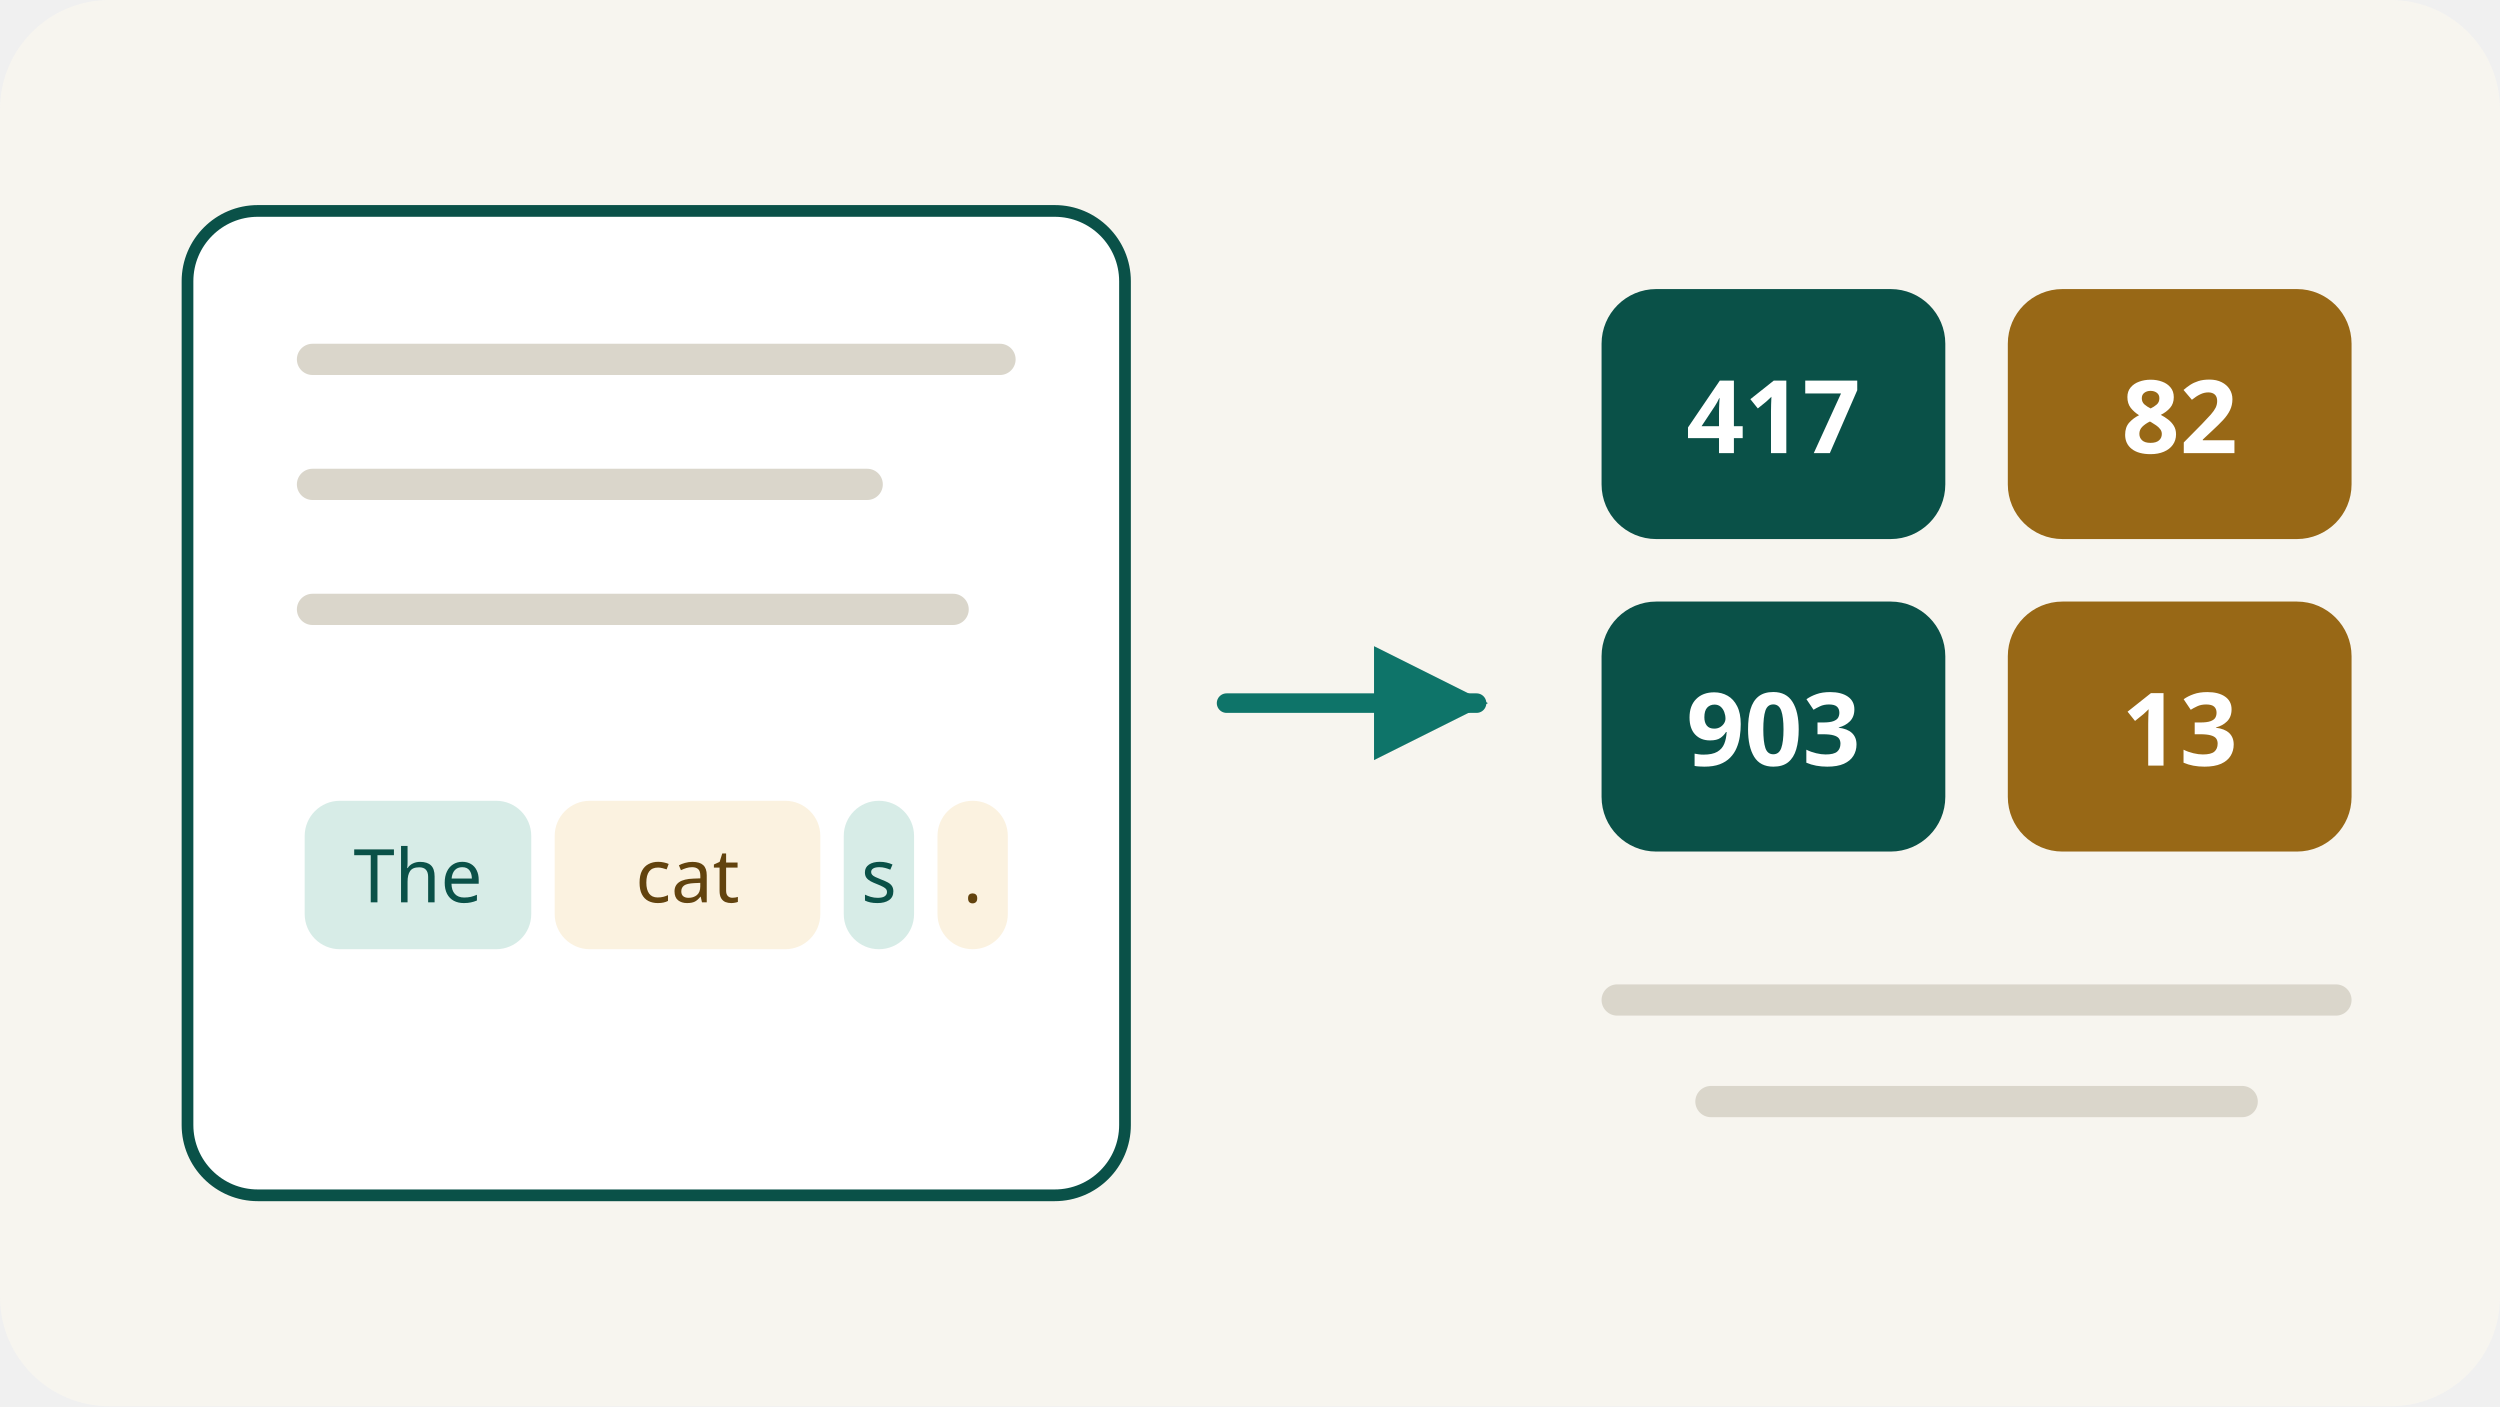
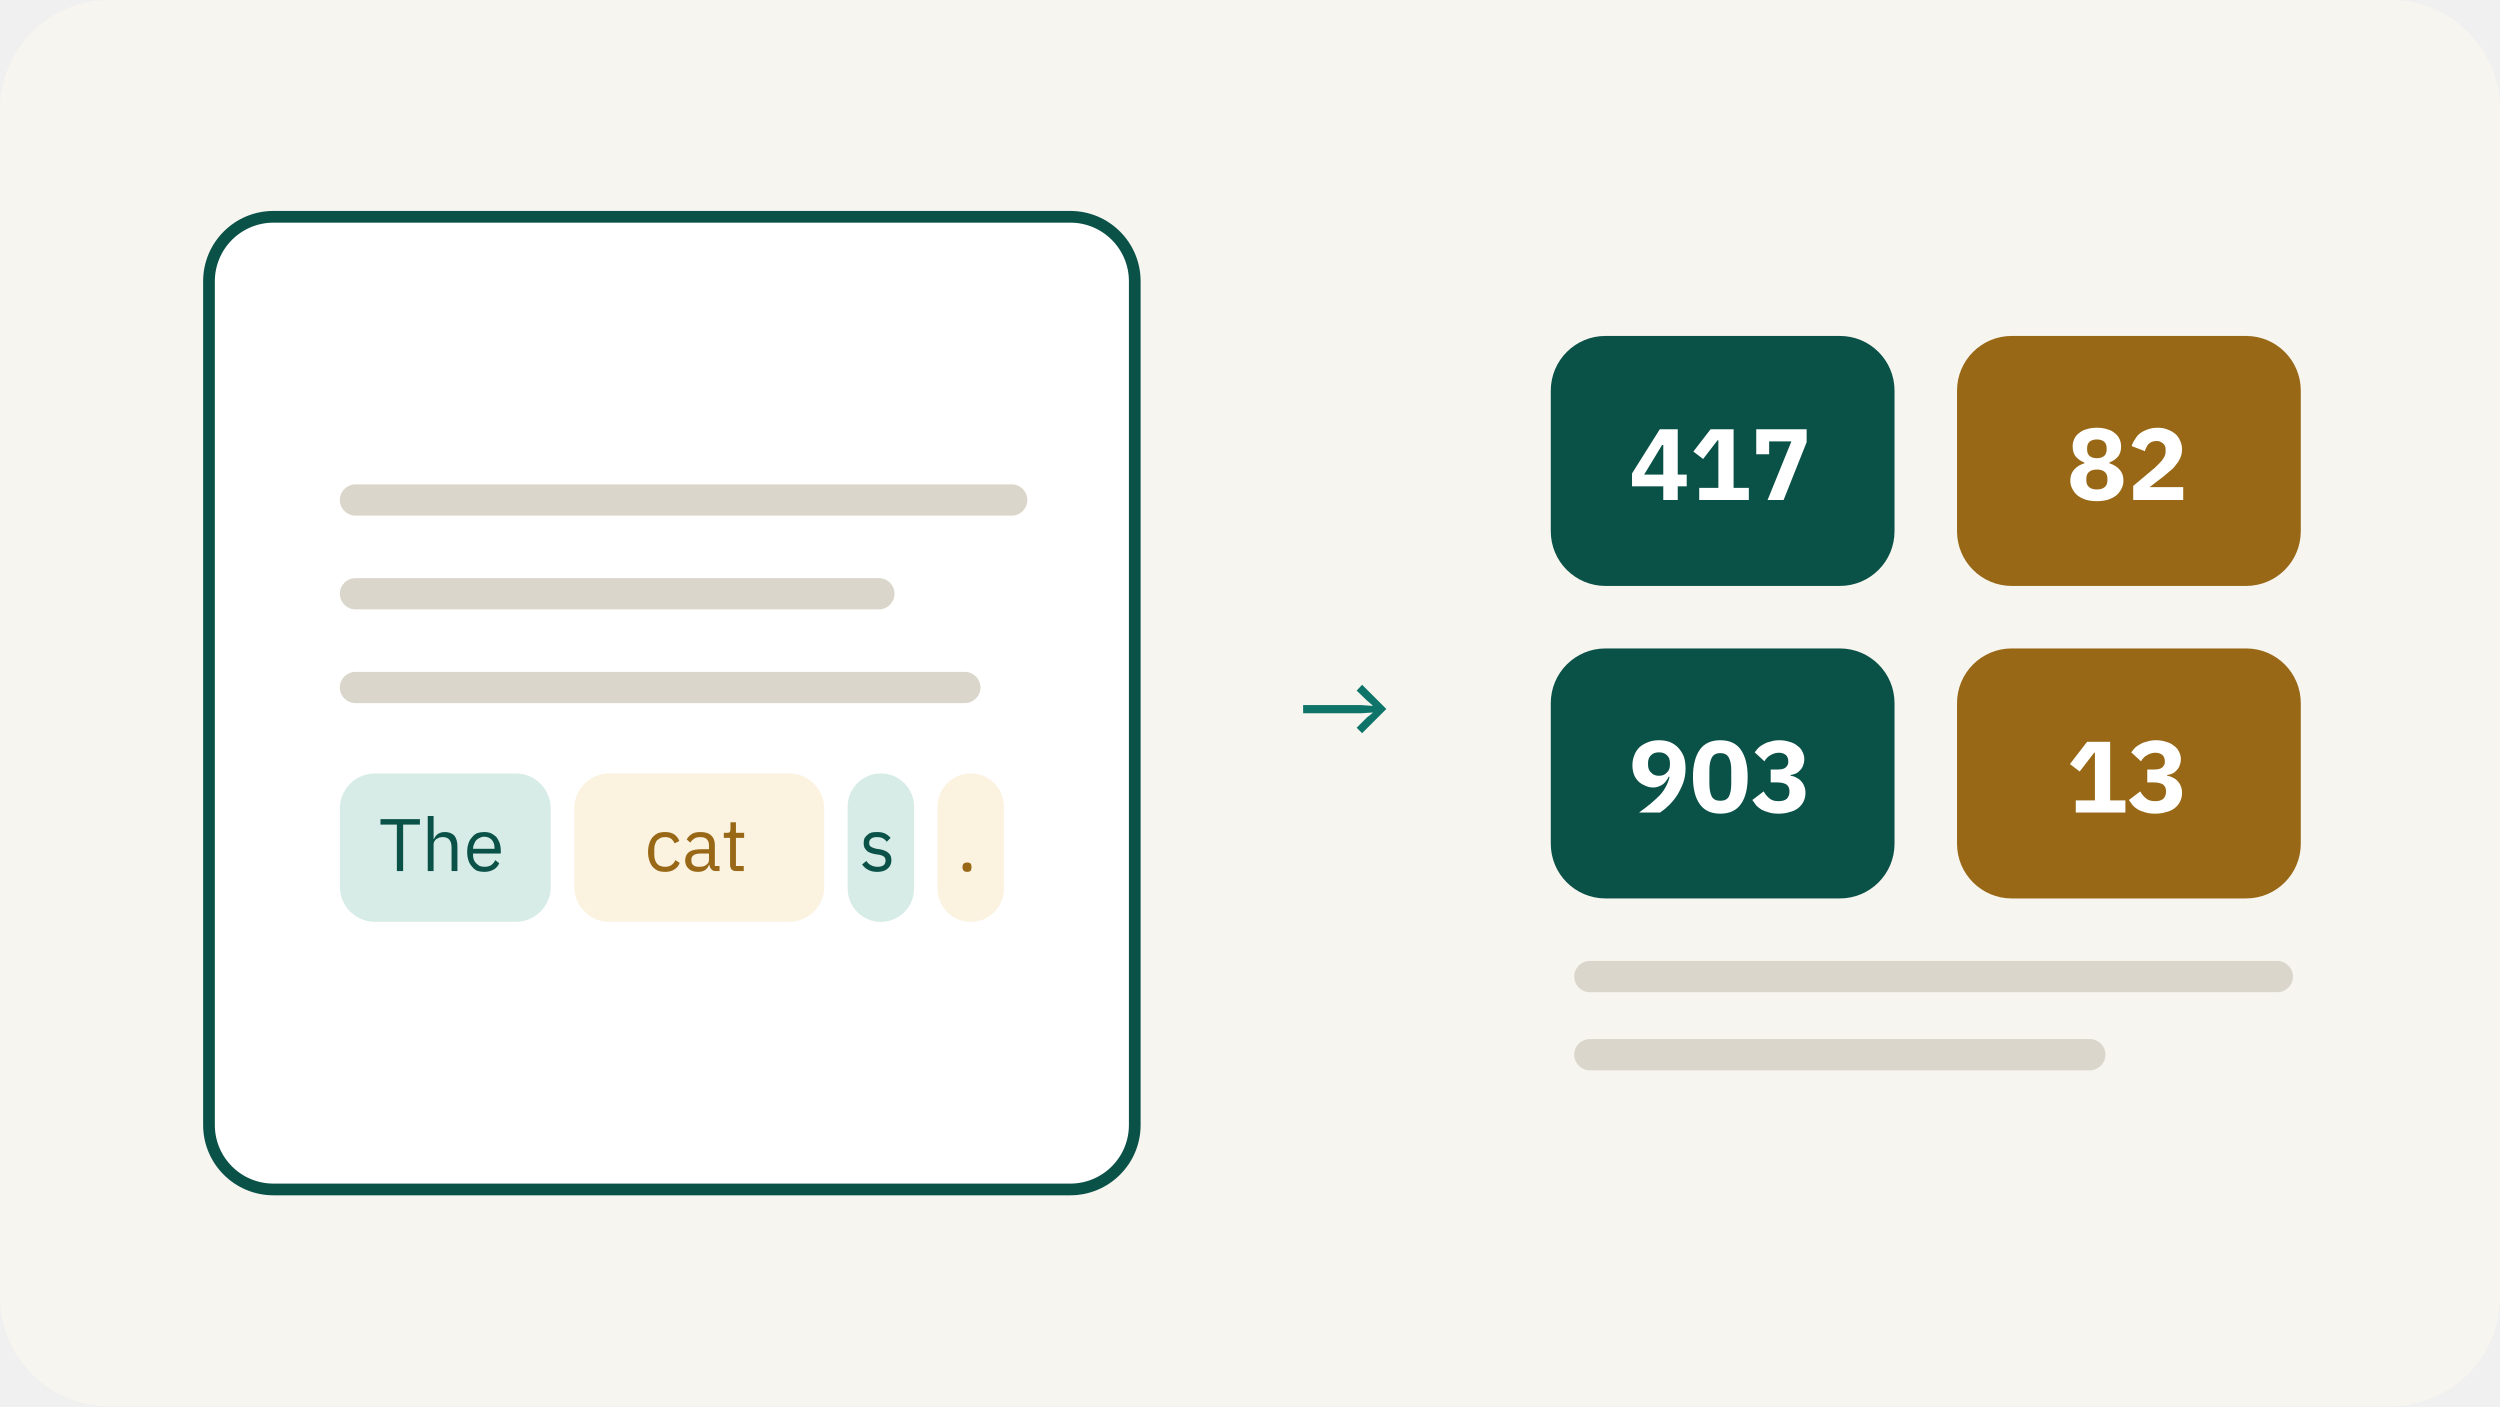
- <svg xmlns="http://www.w3.org/2000/svg" viewBox="0 0 640 360" role="img">
+ <svg xmlns="http://www.w3.org/2000/svg" width="640" height="360" viewBox="0 0 640 360">
+   <mask id="satori_om-id">
+     <rect x="0" y="0" width="640" height="360" fill="#fff" />
+   </mask>
+   <path x="0" y="0" width="640" height="360" fill="#F7F5EF" d="M28,0 h584 a28,28 0 0 1 28,28 v304 a28,28 0 0 1 -28,28 h-584 a28,28 0 0 1 -28,-28 v-304 a28,28 0 0 1 28,-28" />
  <defs>
-     <marker id="flowArrowEn" viewBox="0 0 12 12" refX="10" refY="6" markerWidth="7" markerHeight="7" orient="auto">
-       <path d="M1 1 11 6 1 11Z" fill="#0E7469" />
-     </marker>
+     <clipPath id="satori_bc-id-0">
+       <path x="52" y="54" width="240" height="252" d="M70,54 h204 a18,18 0 0 1 18,18 v216 a18,18 0 0 1 -18,18 h-204 a18,18 0 0 1 -18,-18 v-216 a18,18 0 0 1 18,-18" />
+     </clipPath>
  </defs>
-   <rect width="640" height="360" rx="28" fill="#F7F5EF" />
-   <rect x="48" y="54" width="240" height="252" rx="18" fill="#FFFFFF" stroke="#0A5148" stroke-width="3" />
-   <path d="M80 92h176M80 124h142M80 156h164" stroke="#DAD6CB" stroke-width="8" stroke-linecap="round" />
-   <rect x="78" y="205" width="58" height="38" rx="9" fill="#D7ECE7" />
-   <rect x="142" y="205" width="68" height="38" rx="9" fill="#FBF2E0" />
-   <rect x="216" y="205" width="18" height="38" rx="9" fill="#D7ECE7" />
-   <rect x="240" y="205" width="18" height="38" rx="9" fill="#FBF2E0" />
-   <text x="107" y="231" text-anchor="middle" font-family="IBM Plex Sans, sans-serif" font-size="19" fill="#0A5148">The</text>
-   <text x="176" y="231" text-anchor="middle" font-family="IBM Plex Sans, sans-serif" font-size="19" fill="#62430E"> cat</text>
-   <text x="225" y="231" text-anchor="middle" font-family="IBM Plex Sans, sans-serif" font-size="19" fill="#0A5148">s</text>
-   <text x="249" y="231" text-anchor="middle" font-family="IBM Plex Sans, sans-serif" font-size="19" fill="#62430E">.</text>
-   <path d="M314 180h64" fill="none" stroke="#0E7469" stroke-width="5" stroke-linecap="round" marker-end="url(#flowArrowEn)" />
-   <g font-family="IBM Plex Sans, sans-serif" font-size="26" font-weight="600" text-anchor="middle">
-     <rect x="410" y="74" width="88" height="64" rx="14" fill="#0A5148" />
-     <text x="454" y="116" fill="#FFFFFF">417</text>
-     <rect x="514" y="74" width="88" height="64" rx="14" fill="#986816" />
-     <text x="558" y="116" fill="#FFFFFF">82</text>
-     <rect x="410" y="154" width="88" height="64" rx="14" fill="#0A5148" />
-     <text x="454" y="196" fill="#FFFFFF">903</text>
-     <rect x="514" y="154" width="88" height="64" rx="14" fill="#986816" />
-     <text x="558" y="196" fill="#FFFFFF">13</text>
+   <mask id="satori_om-id-0">
+     <rect x="55" y="57" width="234" height="246" fill="#fff" />
+     <path width="240" height="252" fill="none" stroke="#000" stroke-width="6" d="M57.272,59.272 A18,18 0 0 1 70,54 h204 a18,18 0 0 1 18,18 v216 a18,18 0 0 1 -18,18 h-204 a18,18 0 0 1 -18,-18 v-216 A18,18 0 0 1 57.272,59.272" />
+   </mask>
+   <path x="52" y="54" width="240" height="252" fill="#FFFFFF" d="M70,54 h204 a18,18 0 0 1 18,18 v216 a18,18 0 0 1 -18,18 h-204 a18,18 0 0 1 -18,-18 v-216 a18,18 0 0 1 18,-18" />
+   <path width="240" height="252" clip-path="url(#satori_bc-id-0)" fill="none" stroke="#0A5148" stroke-width="6" d="M57.272,59.272 A18,18 0 0 1 70,54 h204 a18,18 0 0 1 18,18 v216 a18,18 0 0 1 -18,18 h-204 a18,18 0 0 1 -18,-18 v-216 A18,18 0 0 1 57.272,59.272" />
+   <mask id="satori_om-id-0-0">
+     <rect x="87" y="124" width="170" height="56" fill="#fff" />
+   </mask>
+   <mask id="satori_om-id-0-0-0">
+     <rect x="87" y="124" width="176" height="8" fill="#fff" />
+   </mask>
+   <path x="87" y="124" width="176" height="8" fill="#DAD6CB" d="M91,124 h168 a4,4 0 0 1 4,4 v0 a4,4 0 0 1 -4,4 h-168 a4,4 0 0 1 -4,-4 v0 a4,4 0 0 1 4,-4" />
+   <mask id="satori_om-id-0-0-1">
+     <rect x="87" y="148" width="142" height="8" fill="#fff" />
+   </mask>
+   <path x="87" y="148" width="142" height="8" fill="#DAD6CB" d="M91,148 h134 a4,4 0 0 1 4,4 v0 a4,4 0 0 1 -4,4 h-134 a4,4 0 0 1 -4,-4 v0 a4,4 0 0 1 4,-4" />
+   <mask id="satori_om-id-0-0-2">
+     <rect x="87" y="172" width="164" height="8" fill="#fff" />
+   </mask>
+   <path x="87" y="172" width="164" height="8" fill="#DAD6CB" d="M91,172 h156 a4,4 0 0 1 4,4 v0 a4,4 0 0 1 -4,4 h-156 a4,4 0 0 1 -4,-4 v0 a4,4 0 0 1 4,-4" />
+   <mask id="satori_om-id-0-1">
+     <rect x="87" y="198" width="170" height="38" fill="#fff" />
+   </mask>
+   <mask id="satori_om-id-0-1-0">
+     <rect x="87" y="198" width="54" height="38" fill="#fff" />
+   </mask>
+   <path x="87" y="198" width="54" height="38" fill="#D7ECE7" d="M96,198 h36 a9,9 0 0 1 9,9 v20 a9,9 0 0 1 -9,9 h-36 a9,9 0 0 1 -9,-9 v-20 a9,9 0 0 1 9,-9" />
+   <g>
+     <path fill="#0A5148" d="M107.5 211.1L103.2 211.1L103.2 223L101.6 223L101.6 211.1L97.4 211.1L97.4 209.7L107.5 209.7L107.5 211.1ZM109.5 223L109.5 208.9L111.0 208.9L111.0 214.8L111.1 214.8Q111.4 214.0 112.1 213.5Q112.8 213.0 113.9 213.0L113.9 213.0Q115.4 213.0 116.3 213.9Q117.1 214.9 117.1 216.7L117.1 216.7L117.1 223L115.6 223L115.6 217.0Q115.6 214.3 113.4 214.3L113.4 214.3Q112.9 214.3 112.5 214.4Q112.1 214.6 111.7 214.8Q111.4 215.0 111.2 215.4Q111.0 215.7 111.0 216.2L111.0 216.2L111.0 223L109.5 223ZM124.0 223.2L124.0 223.2Q123.0 223.2 122.1 222.9Q121.3 222.5 120.8 221.8Q120.2 221.2 119.9 220.2Q119.6 219.3 119.6 218.1L119.6 218.1Q119.6 216.9 119.9 216.0Q120.2 215.0 120.8 214.4Q121.3 213.7 122.1 213.3Q123.0 213.0 124.0 213.0L124.0 213.0Q124.9 213.0 125.7 213.3Q126.5 213.7 127.1 214.3Q127.6 215.0 127.9 215.8Q128.2 216.7 128.2 217.8L128.2 217.8L128.2 218.5L121.1 218.5L121.1 218.9Q121.1 219.6 121.3 220.1Q121.5 220.6 121.9 221.0Q122.3 221.4 122.8 221.7Q123.4 221.9 124.1 221.9L124.1 221.9Q125.0 221.9 125.7 221.5Q126.4 221.0 126.8 220.2L126.8 220.2L127.8 221.0Q127.4 222.0 126.4 222.6Q125.3 223.2 124.0 223.2ZM124.0 214.2L124.0 214.2Q123.3 214.2 122.8 214.5Q122.3 214.7 121.9 215.1Q121.6 215.5 121.4 216.0Q121.1 216.6 121.1 217.2L121.1 217.2L121.1 217.3L126.6 217.3L126.6 217.1Q126.6 215.8 125.9 215.0Q125.1 214.2 124.0 214.2Z " />
  </g>
-   <path d="M414 256h184" stroke="#DAD6CB" stroke-width="8" stroke-linecap="round" />
-   <path d="M438 282h136" stroke="#DAD6CB" stroke-width="8" stroke-linecap="round" />
+   <mask id="satori_om-id-0-1-1">
+     <rect x="147" y="198" width="64" height="38" fill="#fff" />
+   </mask>
+   <path x="147" y="198" width="64" height="38" fill="#FBF2E0" d="M156,198 h46 a9,9 0 0 1 9,9 v20 a9,9 0 0 1 -9,9 h-46 a9,9 0 0 1 -9,-9 v-20 a9,9 0 0 1 9,-9" />
+   <g>
+     <path fill="#986816" d="M170.3 223.2L170.3 223.2Q169.2 223.2 168.4 222.9Q167.6 222.5 167.0 221.8Q166.5 221.2 166.2 220.2Q165.9 219.3 165.9 218.1L165.9 218.1Q165.9 216.9 166.2 216.0Q166.5 215.0 167.0 214.4Q167.6 213.7 168.4 213.3Q169.2 213.0 170.3 213.0L170.3 213.0Q171.7 213.0 172.6 213.6Q173.5 214.2 173.9 215.3L173.9 215.3L172.7 215.9Q172.4 215.2 171.8 214.7Q171.2 214.3 170.3 214.3L170.3 214.3Q169.6 214.3 169.1 214.5Q168.6 214.8 168.2 215.1Q167.9 215.5 167.7 216.1Q167.5 216.6 167.5 217.3L167.5 217.3L167.5 218.9Q167.5 220.2 168.2 221.1Q168.9 221.9 170.3 221.9L170.3 221.9Q172.1 221.9 172.9 220.2L172.9 220.2L174.0 220.9Q173.6 222.0 172.6 222.6Q171.7 223.2 170.3 223.2ZM184.2 223L183.3 223Q182.4 223 182.1 222.5Q181.7 222.1 181.6 221.4L181.6 221.4L181.5 221.4Q181.2 222.3 180.4 222.8Q179.7 223.2 178.7 223.2L178.7 223.2Q177.1 223.2 176.3 222.4Q175.4 221.6 175.4 220.3L175.4 220.3Q175.4 218.9 176.4 218.1Q177.4 217.4 179.6 217.4L179.6 217.4L181.5 217.4L181.5 216.4Q181.5 215.4 180.9 214.8Q180.4 214.3 179.2 214.3L179.2 214.3Q178.3 214.3 177.7 214.7Q177.1 215.1 176.7 215.7L176.7 215.7L175.8 214.9Q176.2 214.1 177.1 213.5Q177.9 213.0 179.3 213.0L179.3 213.0Q181.1 213.0 182.0 213.8Q183.0 214.7 183.0 216.3L183.0 216.3L183.0 221.7L184.2 221.7L184.2 223ZM178.9 221.9L178.9 221.9Q179.5 221.9 180.0 221.8Q180.4 221.7 180.8 221.4Q181.1 221.2 181.3 220.9Q181.5 220.5 181.5 220.2L181.5 220.2L181.5 218.5L179.5 218.5Q178.2 218.5 177.6 218.9Q177.0 219.3 177.0 220.0L177.0 220.0L177.0 220.4Q177.0 221.1 177.5 221.5Q178.0 221.9 178.9 221.9ZM190.4 223L188.5 223Q187.7 223 187.3 222.6Q186.9 222.1 186.9 221.4L186.9 221.4L186.9 214.5L185.3 214.5L185.3 213.2L186.2 213.2Q186.7 213.2 186.8 213.0Q187.0 212.8 187.0 212.3L187.0 212.3L187.0 210.5L188.4 210.5L188.4 213.2L190.5 213.2L190.5 214.5L188.4 214.5L188.4 221.7L190.4 221.7L190.4 223Z " />
+   </g>
+   <mask id="satori_om-id-0-1-2">
+     <rect x="217" y="198" width="17" height="38" fill="#fff" />
+   </mask>
+   <path x="217" y="198" width="17" height="38" fill="#D7ECE7" d="M225.5,198 h0 a8.5,8.5 0 0 1 8.5,8.5 v21 a8.5,8.5 0 0 1 -8.5,8.5 h0 a8.5,8.5 0 0 1 -8.5,-8.5 v-21 a8.5,8.5 0 0 1 8.5,-8.5" />
+   <g>
+     <path fill="#0A5148" d="M224.6 223.2L224.6 223.2Q223.2 223.2 222.3 222.7Q221.3 222.2 220.7 221.3L220.7 221.3L221.8 220.4Q222.3 221.2 223.0 221.5Q223.7 221.9 224.7 221.9L224.7 221.9Q225.6 221.9 226.2 221.5Q226.7 221.1 226.7 220.3L226.7 220.3Q226.7 219.8 226.4 219.4Q226.0 219.0 225.0 218.8L225.0 218.8L224.2 218.7Q223.6 218.6 223.0 218.4Q222.4 218.2 222.0 217.9Q221.6 217.5 221.3 217.0Q221.1 216.5 221.1 215.9L221.1 215.9Q221.1 215.1 221.3 214.6Q221.6 214.1 222.1 213.7Q222.5 213.3 223.2 213.1Q223.8 213.0 224.6 213.0L224.6 213.0Q225.8 213.0 226.6 213.4Q227.4 213.8 228.0 214.5L228.0 214.5L227.0 215.5Q226.7 215.0 226.0 214.6Q225.4 214.3 224.5 214.3L224.5 214.3Q223.5 214.3 223.0 214.7Q222.5 215.1 222.5 215.8L222.5 215.8Q222.5 216.5 223.0 216.8Q223.5 217.1 224.4 217.3L224.4 217.3L225.2 217.4Q226.8 217.7 227.5 218.4Q228.2 219.0 228.2 220.2L228.2 220.2Q228.2 221.6 227.2 222.4Q226.3 223.2 224.6 223.2Z " />
+   </g>
+   <mask id="satori_om-id-0-1-3">
+     <rect x="240" y="198" width="17" height="38" fill="#fff" />
+   </mask>
+   <path x="240" y="198" width="17" height="38" fill="#FBF2E0" d="M248.5,198 h0 a8.5,8.5 0 0 1 8.5,8.5 v21 a8.5,8.5 0 0 1 -8.5,8.5 h0 a8.5,8.5 0 0 1 -8.5,-8.5 v-21 a8.5,8.5 0 0 1 8.5,-8.5" />
+   <g>
+     <path fill="#986816" d="M247.6 223.2L247.6 223.2Q247.0 223.2 246.7 222.9Q246.4 222.6 246.4 222.1L246.4 222.1L246.4 221.9Q246.4 221.4 246.7 221.1Q247.0 220.8 247.6 220.8L247.6 220.8Q248.2 220.8 248.5 221.1Q248.7 221.4 248.7 221.9L248.7 221.9L248.7 222.1Q248.7 222.6 248.5 222.9Q248.2 223.2 247.6 223.2Z " />
+   </g>
+   <mask id="satori_om-id-1">
+     <rect x="332" y="161" width="25" height="39" fill="#fff" />
+   </mask>
+   <g>
+     <path fill="#0E7469" d="M354.9 181.5L348.7 187.7L347.3 186.3L349.9 183.7L351.4 182.5L351.4 182.4L348.4 182.6L333.6 182.6L333.6 180.5L348.4 180.5L351.4 180.7L351.4 180.6L349.9 179.3L347.3 176.8L348.7 175.3L354.9 181.5Z " />
+   </g>
+   <mask id="satori_om-id-2">
+     <rect x="397" y="86" width="192" height="188" fill="#fff" />
+   </mask>
+   <mask id="satori_om-id-2-0">
+     <rect x="397" y="86" width="192" height="144" fill="#fff" />
+   </mask>
+   <mask id="satori_om-id-2-0-0">
+     <rect x="397" y="86" width="192" height="64" fill="#fff" />
+   </mask>
+   <mask id="satori_om-id-2-0-0-0">
+     <rect x="397" y="86" width="88" height="64" fill="#fff" />
+   </mask>
+   <path x="397" y="86" width="88" height="64" fill="#0A5148" d="M411,86 h60 a14,14 0 0 1 14,14 v36 a14,14 0 0 1 -14,14 h-60 a14,14 0 0 1 -14,-14 v-36 a14,14 0 0 1 14,-14" />
+   <g>
+     <path fill="#FFFFFF" d="M429.5 128L425.8 128L425.8 124.5L417.8 124.5L417.8 121.2L424.9 109.9L429.5 109.9L429.5 121.5L431.8 121.5L431.8 124.5L429.5 124.5L429.5 128ZM425.5 113.9L420.9 121.5L425.8 121.5L425.8 113.9L425.5 113.9ZM447.7 128L435.0 128L435.0 124.9L439.9 124.9L439.9 112.7L439.7 112.7L436.0 117.5L433.5 115.6L437.9 109.9L443.8 109.9L443.8 124.9L447.7 124.9L447.7 128ZM456.6 128L452.5 128L458.6 113.0L452.9 113.0L452.9 116.3L449.6 116.3L449.6 109.9L462.5 109.9L462.5 113.2L456.6 128Z " />
+   </g>
+   <mask id="satori_om-id-2-0-0-1">
+     <rect x="501" y="86" width="88" height="64" fill="#fff" />
+   </mask>
+   <path x="501" y="86" width="88" height="64" fill="#986816" d="M515,86 h60 a14,14 0 0 1 14,14 v36 a14,14 0 0 1 -14,14 h-60 a14,14 0 0 1 -14,-14 v-36 a14,14 0 0 1 14,-14" />
+   <g>
+     <path fill="#FFFFFF" d="M536.8 128.3L536.8 128.3Q535.2 128.3 533.9 127.9Q532.7 127.5 531.8 126.8Q531.0 126.1 530.5 125.1Q530.0 124.2 530.0 123.0L530.0 123.0Q530.0 121.3 531.0 120.2Q532.0 119.1 533.6 118.6L533.6 118.6L533.6 118.4Q532.3 117.9 531.4 116.9Q530.6 115.9 530.6 114.3L530.6 114.3Q530.6 113.3 531.0 112.4Q531.4 111.5 532.2 110.9Q533.0 110.2 534.1 109.9Q535.3 109.5 536.8 109.5L536.8 109.5Q538.3 109.5 539.5 109.9Q540.6 110.2 541.4 110.9Q542.2 111.5 542.6 112.4Q543.0 113.3 543.0 114.3L543.0 114.3Q543.0 115.9 542.2 116.9Q541.3 117.9 540.0 118.4L540.0 118.4L540.0 118.6Q541.6 119.1 542.6 120.2Q543.6 121.3 543.6 123.0L543.6 123.0Q543.6 124.2 543.1 125.1Q542.6 126.1 541.8 126.8Q540.9 127.5 539.7 127.9Q538.4 128.3 536.8 128.3ZM536.8 125.3L536.8 125.3Q538.1 125.3 538.8 124.7Q539.5 124.1 539.5 123.0L539.5 123.0L539.5 122.5Q539.5 121.4 538.8 120.8Q538.1 120.2 536.8 120.2L536.8 120.2Q535.5 120.2 534.8 120.8Q534.1 121.4 534.1 122.5L534.1 122.5L534.1 123.0Q534.1 124.1 534.8 124.7Q535.5 125.3 536.8 125.3ZM536.8 117.3L536.8 117.3Q538.0 117.3 538.7 116.7Q539.3 116.1 539.3 115.1L539.3 115.1L539.3 114.7Q539.3 113.7 538.7 113.1Q538.0 112.5 536.8 112.5L536.8 112.5Q535.6 112.5 534.9 113.1Q534.3 113.7 534.3 114.7L534.3 114.7L534.3 115.1Q534.3 116.1 534.9 116.7Q535.6 117.3 536.8 117.3ZM558.9 124.7L558.9 128L546.1 128L546.1 124.4L551.7 119.7Q552.4 119.0 552.9 118.5Q553.5 117.9 553.8 117.4Q554.1 116.9 554.3 116.4Q554.4 115.9 554.4 115.4L554.4 115.4L554.4 115Q554.4 114.5 554.2 114.1Q554.0 113.7 553.6 113.4Q553.3 113.2 552.9 113.0Q552.5 112.9 552.0 112.9L552.0 112.9Q551.4 112.9 550.9 113.1Q550.4 113.3 550.0 113.7Q549.7 114.0 549.5 114.5Q549.2 114.9 549.1 115.5L549.1 115.5L545.7 114.2Q546.0 113.2 546.6 112.4Q547.1 111.5 547.9 110.9Q548.7 110.3 549.9 109.9Q551.0 109.5 552.4 109.5L552.4 109.5Q553.9 109.5 555 110.0Q556.1 110.4 556.9 111.1Q557.7 111.8 558.1 112.8Q558.6 113.8 558.6 115L558.6 115Q558.6 116.2 558.2 117.1Q557.8 118.1 557.1 118.9Q556.5 119.8 555.6 120.5Q554.7 121.3 553.7 122.1L553.7 122.1L550.3 124.7L558.9 124.7Z " />
+   </g>
+   <mask id="satori_om-id-2-0-1">
+     <rect x="397" y="166" width="192" height="64" fill="#fff" />
+   </mask>
+   <mask id="satori_om-id-2-0-1-0">
+     <rect x="397" y="166" width="88" height="64" fill="#fff" />
+   </mask>
+   <path x="397" y="166" width="88" height="64" fill="#0A5148" d="M411,166 h60 a14,14 0 0 1 14,14 v36 a14,14 0 0 1 -14,14 h-60 a14,14 0 0 1 -14,-14 v-36 a14,14 0 0 1 14,-14" />
+   <g>
+     <path fill="#FFFFFF" d="M431.5 196.7L431.5 196.7Q431.5 198.7 430.9 200.4Q430.3 202.0 429.4 203.5Q428.5 204.9 427.3 206.1Q426.2 207.2 425.0 208L425.0 208L419.6 208Q421.3 206.8 422.6 205.7Q423.9 204.6 424.9 203.6Q425.9 202.5 426.5 201.3Q427.1 200.2 427.4 198.9L427.4 198.9L427.2 198.8Q427.0 199.3 426.6 199.8Q426.3 200.3 425.8 200.7Q425.3 201.1 424.7 201.3Q424.0 201.6 423.2 201.6L423.2 201.6Q422.1 201.6 421.1 201.1Q420.1 200.7 419.4 200.0Q418.7 199.3 418.3 198.3Q417.9 197.2 417.9 195.9L417.9 195.9Q417.9 194.5 418.4 193.3Q418.8 192.2 419.7 191.3Q420.6 190.5 421.9 190.0Q423.1 189.5 424.7 189.5L424.7 189.5Q426.3 189.5 427.6 190.0Q428.9 190.6 429.7 191.5Q430.6 192.5 431.1 193.8Q431.5 195.1 431.5 196.7ZM424.7 198.6L424.7 198.6Q426.0 198.6 426.7 197.8Q427.5 197.1 427.5 195.8L427.5 195.8L427.5 195.3Q427.5 194.0 426.7 193.3Q426.0 192.6 424.7 192.6L424.7 192.6Q423.4 192.6 422.7 193.3Q421.9 194.0 421.9 195.3L421.9 195.3L421.9 195.8Q421.9 197.1 422.7 197.8Q423.4 198.6 424.7 198.6ZM440.4 208.3L440.4 208.3Q436.8 208.3 435.1 205.8Q433.4 203.4 433.4 198.9L433.4 198.9Q433.4 194.5 435.1 192.0Q436.8 189.5 440.4 189.5L440.4 189.5Q444.0 189.5 445.7 192.0Q447.4 194.5 447.4 198.9L447.4 198.9Q447.4 203.4 445.7 205.8Q444.0 208.3 440.4 208.3ZM440.4 205.0L440.4 205.0Q442.0 205.0 442.6 203.9Q443.2 202.7 443.2 200.6L443.2 200.6L443.2 197.2Q443.2 195.1 442.6 194.0Q442.0 192.8 440.4 192.8L440.4 192.8Q438.8 192.8 438.2 194.0Q437.6 195.1 437.6 197.2L437.6 197.2L437.6 200.6Q437.6 202.7 438.2 203.9Q438.8 205.0 440.4 205.0ZM453.3 197.0L455.0 197.0Q456.5 197.0 457.1 196.5Q457.8 195.9 457.8 195.1L457.8 195.1L457.8 194.9Q457.8 193.9 457.2 193.3Q456.5 192.7 455.4 192.7L455.4 192.7Q454.3 192.7 453.3 193.3Q452.3 193.8 451.7 194.9L451.7 194.9L449.2 192.6Q449.7 191.9 450.3 191.3Q450.9 190.8 451.7 190.4Q452.4 190.0 453.4 189.8Q454.3 189.5 455.5 189.5L455.5 189.5Q456.9 189.5 458.1 189.9Q459.3 190.2 460.1 190.9Q461.0 191.5 461.4 192.4Q461.9 193.3 461.9 194.3L461.9 194.3Q461.9 195.2 461.6 195.9Q461.4 196.6 460.9 197.1Q460.4 197.7 459.8 198.0Q459.1 198.3 458.4 198.4L458.4 198.4L458.4 198.6Q459.3 198.7 459.9 199.1Q460.6 199.4 461.1 200.0Q461.6 200.5 461.9 201.3Q462.2 202.0 462.2 203.0L462.2 203.0Q462.2 204.2 461.7 205.2Q461.2 206.2 460.3 206.9Q459.4 207.6 458.1 207.9Q456.9 208.3 455.3 208.3L455.3 208.3Q453.9 208.3 452.9 208.0Q451.8 207.7 451.0 207.3Q450.2 206.8 449.6 206.2Q449.1 205.5 448.6 204.8L448.6 204.8L451.5 202.6Q452.1 203.7 453.0 204.4Q453.8 205.1 455.3 205.1L455.3 205.1Q456.7 205.1 457.4 204.5Q458.1 203.8 458.1 202.7L458.1 202.7L458.1 202.5Q458.1 201.4 457.3 200.8Q456.4 200.3 455.0 200.3L455.0 200.3L453.3 200.3L453.3 197.0Z " />
+   </g>
+   <mask id="satori_om-id-2-0-1-1">
+     <rect x="501" y="166" width="88" height="64" fill="#fff" />
+   </mask>
+   <path x="501" y="166" width="88" height="64" fill="#986816" d="M515,166 h60 a14,14 0 0 1 14,14 v36 a14,14 0 0 1 -14,14 h-60 a14,14 0 0 1 -14,-14 v-36 a14,14 0 0 1 14,-14" />
+   <g>
+     <path fill="#FFFFFF" d="M544.1 208L531.4 208L531.4 204.9L536.3 204.9L536.3 192.7L536.1 192.7L532.4 197.5L529.9 195.6L534.3 189.9L540.2 189.9L540.2 204.9L544.1 204.9L544.1 208ZM549.7 197.0L551.4 197.0Q552.9 197.0 553.5 196.5Q554.2 195.9 554.2 195.1L554.2 195.1L554.2 194.9Q554.2 193.9 553.6 193.3Q552.9 192.7 551.8 192.7L551.8 192.7Q550.7 192.7 549.7 193.3Q548.7 193.8 548.1 194.9L548.1 194.9L545.6 192.6Q546.1 191.9 546.7 191.3Q547.3 190.8 548.1 190.4Q548.8 190.0 549.8 189.8Q550.7 189.5 551.9 189.5L551.9 189.5Q553.3 189.5 554.5 189.9Q555.7 190.2 556.5 190.9Q557.4 191.5 557.8 192.4Q558.3 193.3 558.3 194.3L558.3 194.3Q558.3 195.2 558.0 195.9Q557.8 196.6 557.3 197.1Q556.8 197.7 556.2 198.0Q555.5 198.3 554.8 198.4L554.8 198.4L554.8 198.6Q555.6 198.7 556.3 199.1Q557.0 199.4 557.5 200.0Q558.0 200.5 558.3 201.3Q558.6 202.0 558.6 203.0L558.6 203.0Q558.6 204.2 558.1 205.2Q557.6 206.2 556.7 206.9Q555.8 207.6 554.5 207.9Q553.3 208.3 551.7 208.3L551.7 208.3Q550.3 208.3 549.3 208.0Q548.2 207.7 547.4 207.3Q546.6 206.8 546.0 206.2Q545.5 205.5 545.0 204.8L545.0 204.8L547.9 202.6Q548.5 203.7 549.4 204.4Q550.2 205.1 551.7 205.1L551.7 205.1Q553.1 205.1 553.8 204.5Q554.5 203.8 554.5 202.7L554.5 202.7L554.5 202.5Q554.5 201.4 553.7 200.8Q552.8 200.3 551.4 200.3L551.4 200.3L549.7 200.3L549.7 197.0Z " />
+   </g>
+   <mask id="satori_om-id-2-1">
+     <rect x="397" y="246" width="192" height="28" fill="#fff" />
+   </mask>
+   <mask id="satori_om-id-2-1-0">
+     <rect x="403" y="246" width="184" height="8" fill="#fff" />
+   </mask>
+   <path x="403" y="246" width="184" height="8" fill="#DAD6CB" d="M407,246 h176 a4,4 0 0 1 4,4 v0 a4,4 0 0 1 -4,4 h-176 a4,4 0 0 1 -4,-4 v0 a4,4 0 0 1 4,-4" />
+   <mask id="satori_om-id-2-1-1">
+     <rect x="403" y="266" width="136" height="8" fill="#fff" />
+   </mask>
+   <path x="403" y="266" width="136" height="8" fill="#DAD6CB" d="M407,266 h128 a4,4 0 0 1 4,4 v0 a4,4 0 0 1 -4,4 h-128 a4,4 0 0 1 -4,-4 v0 a4,4 0 0 1 4,-4" />
</svg>
